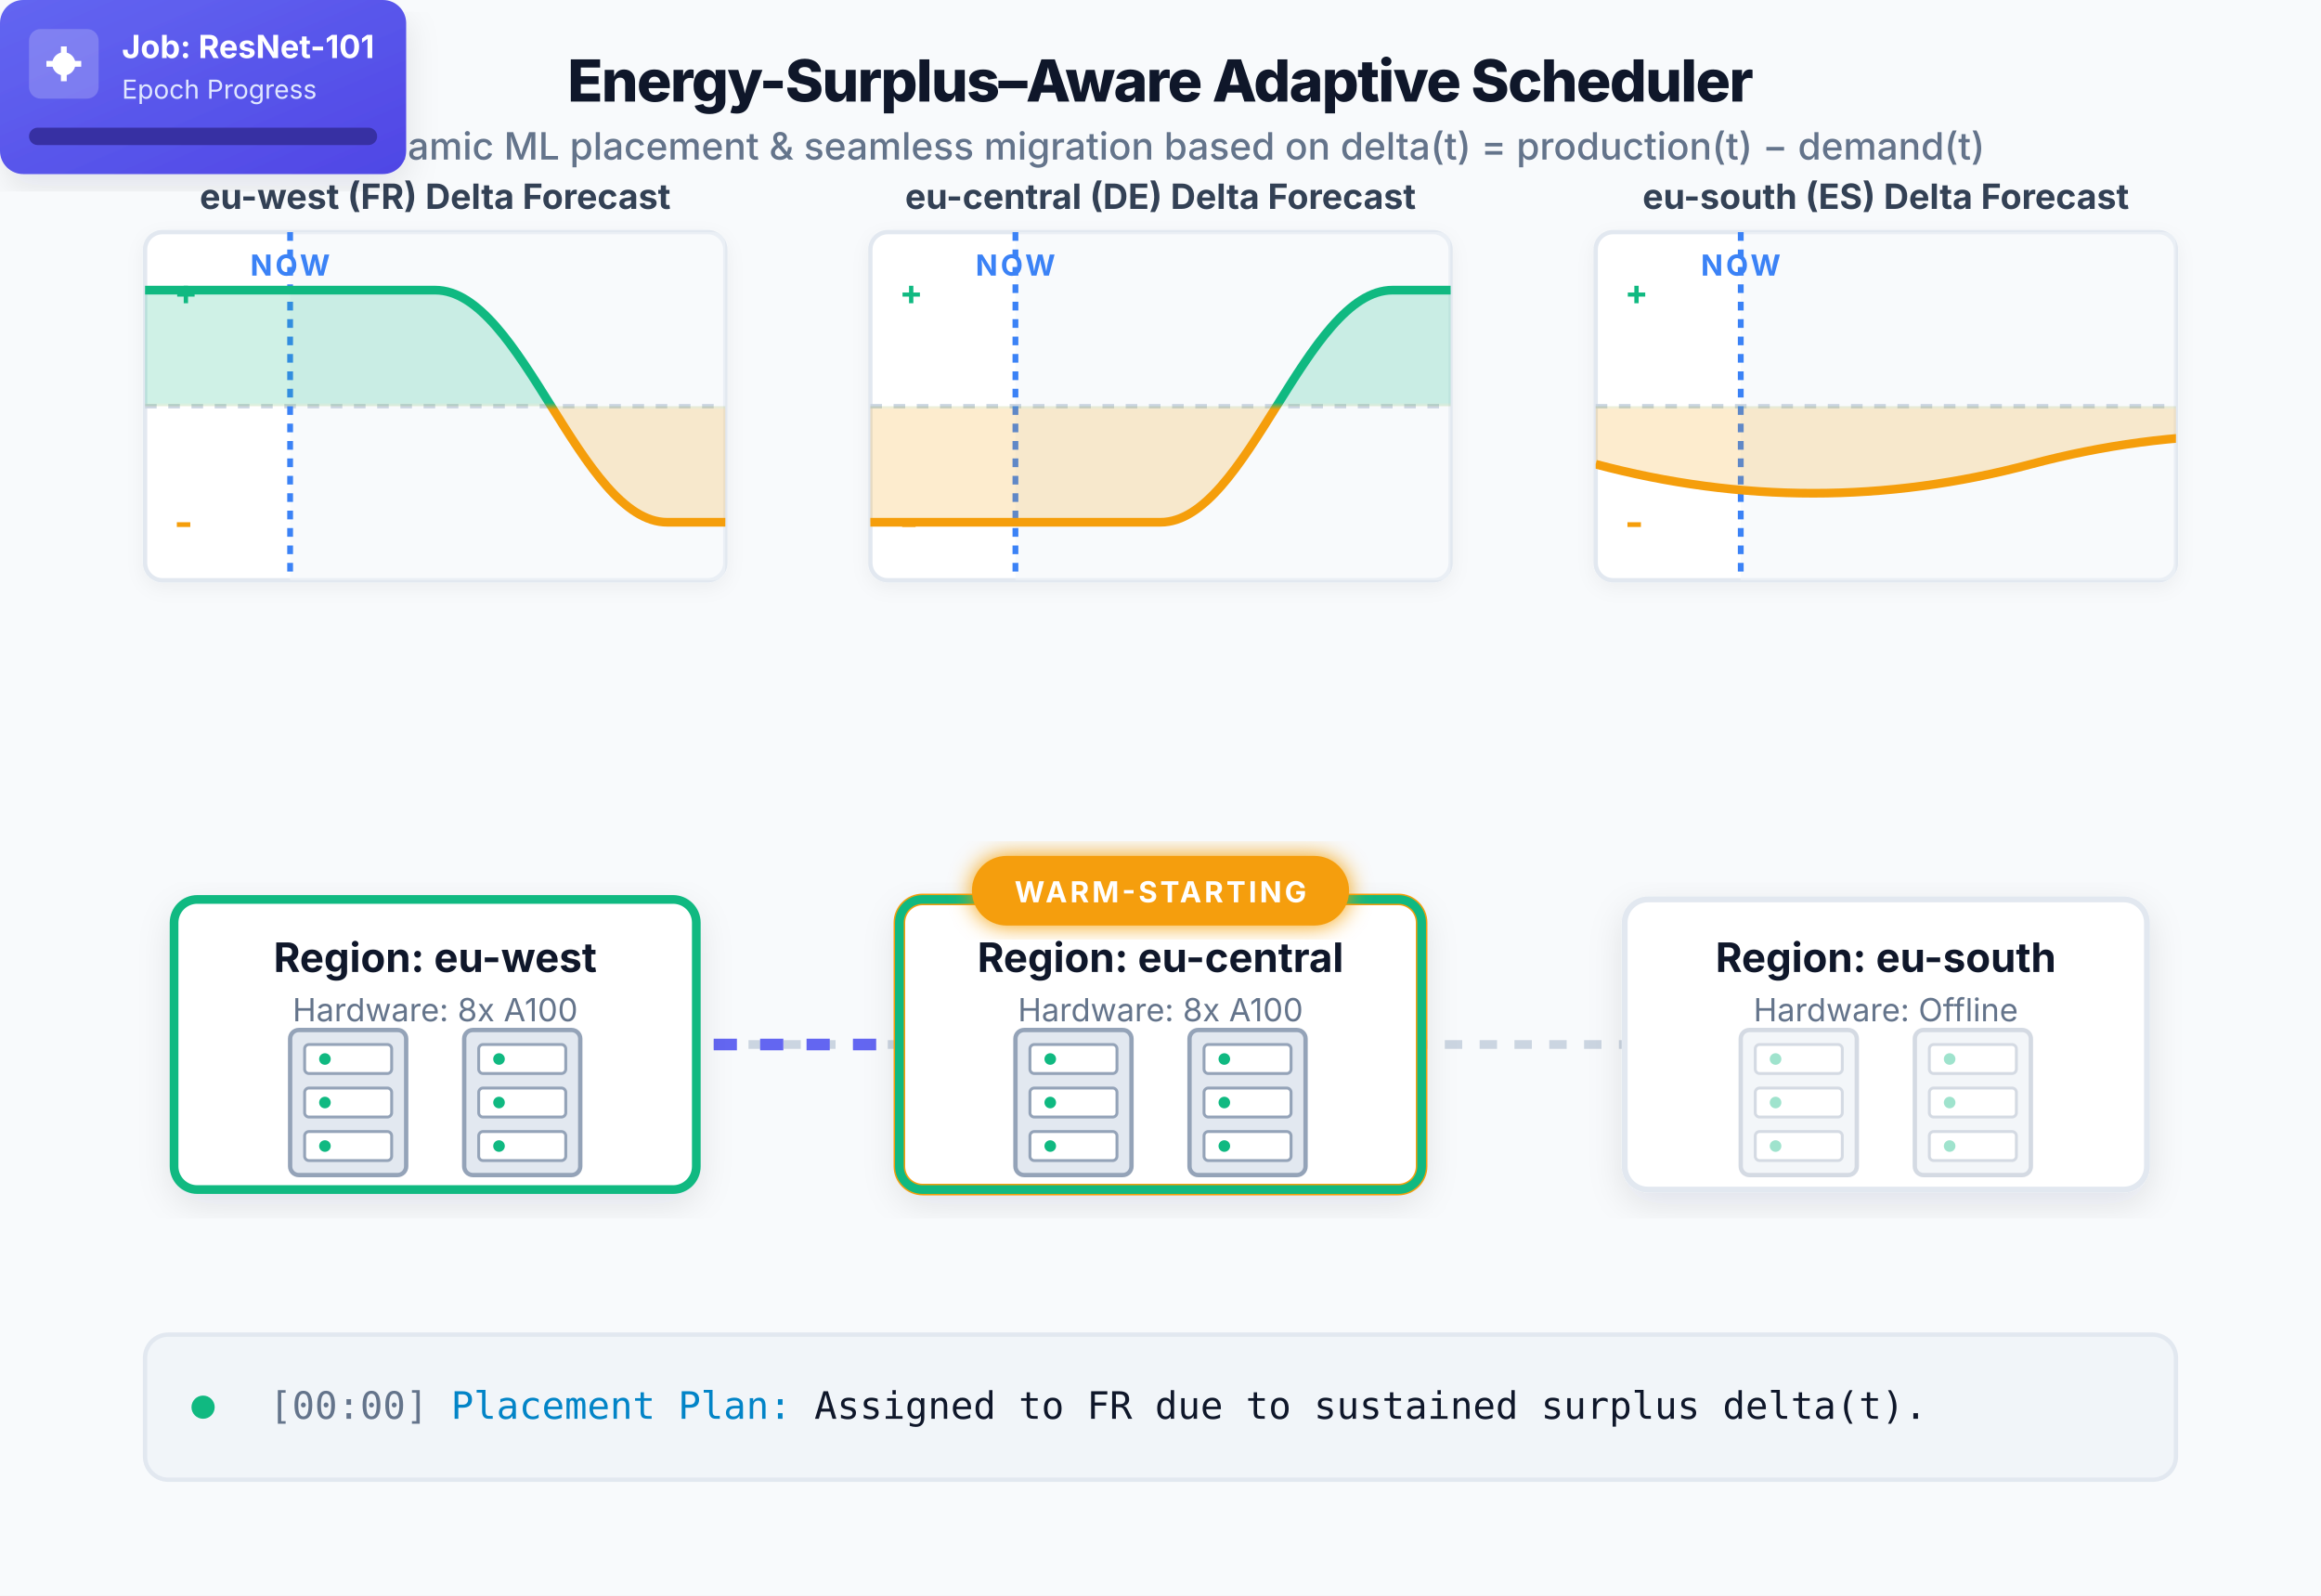
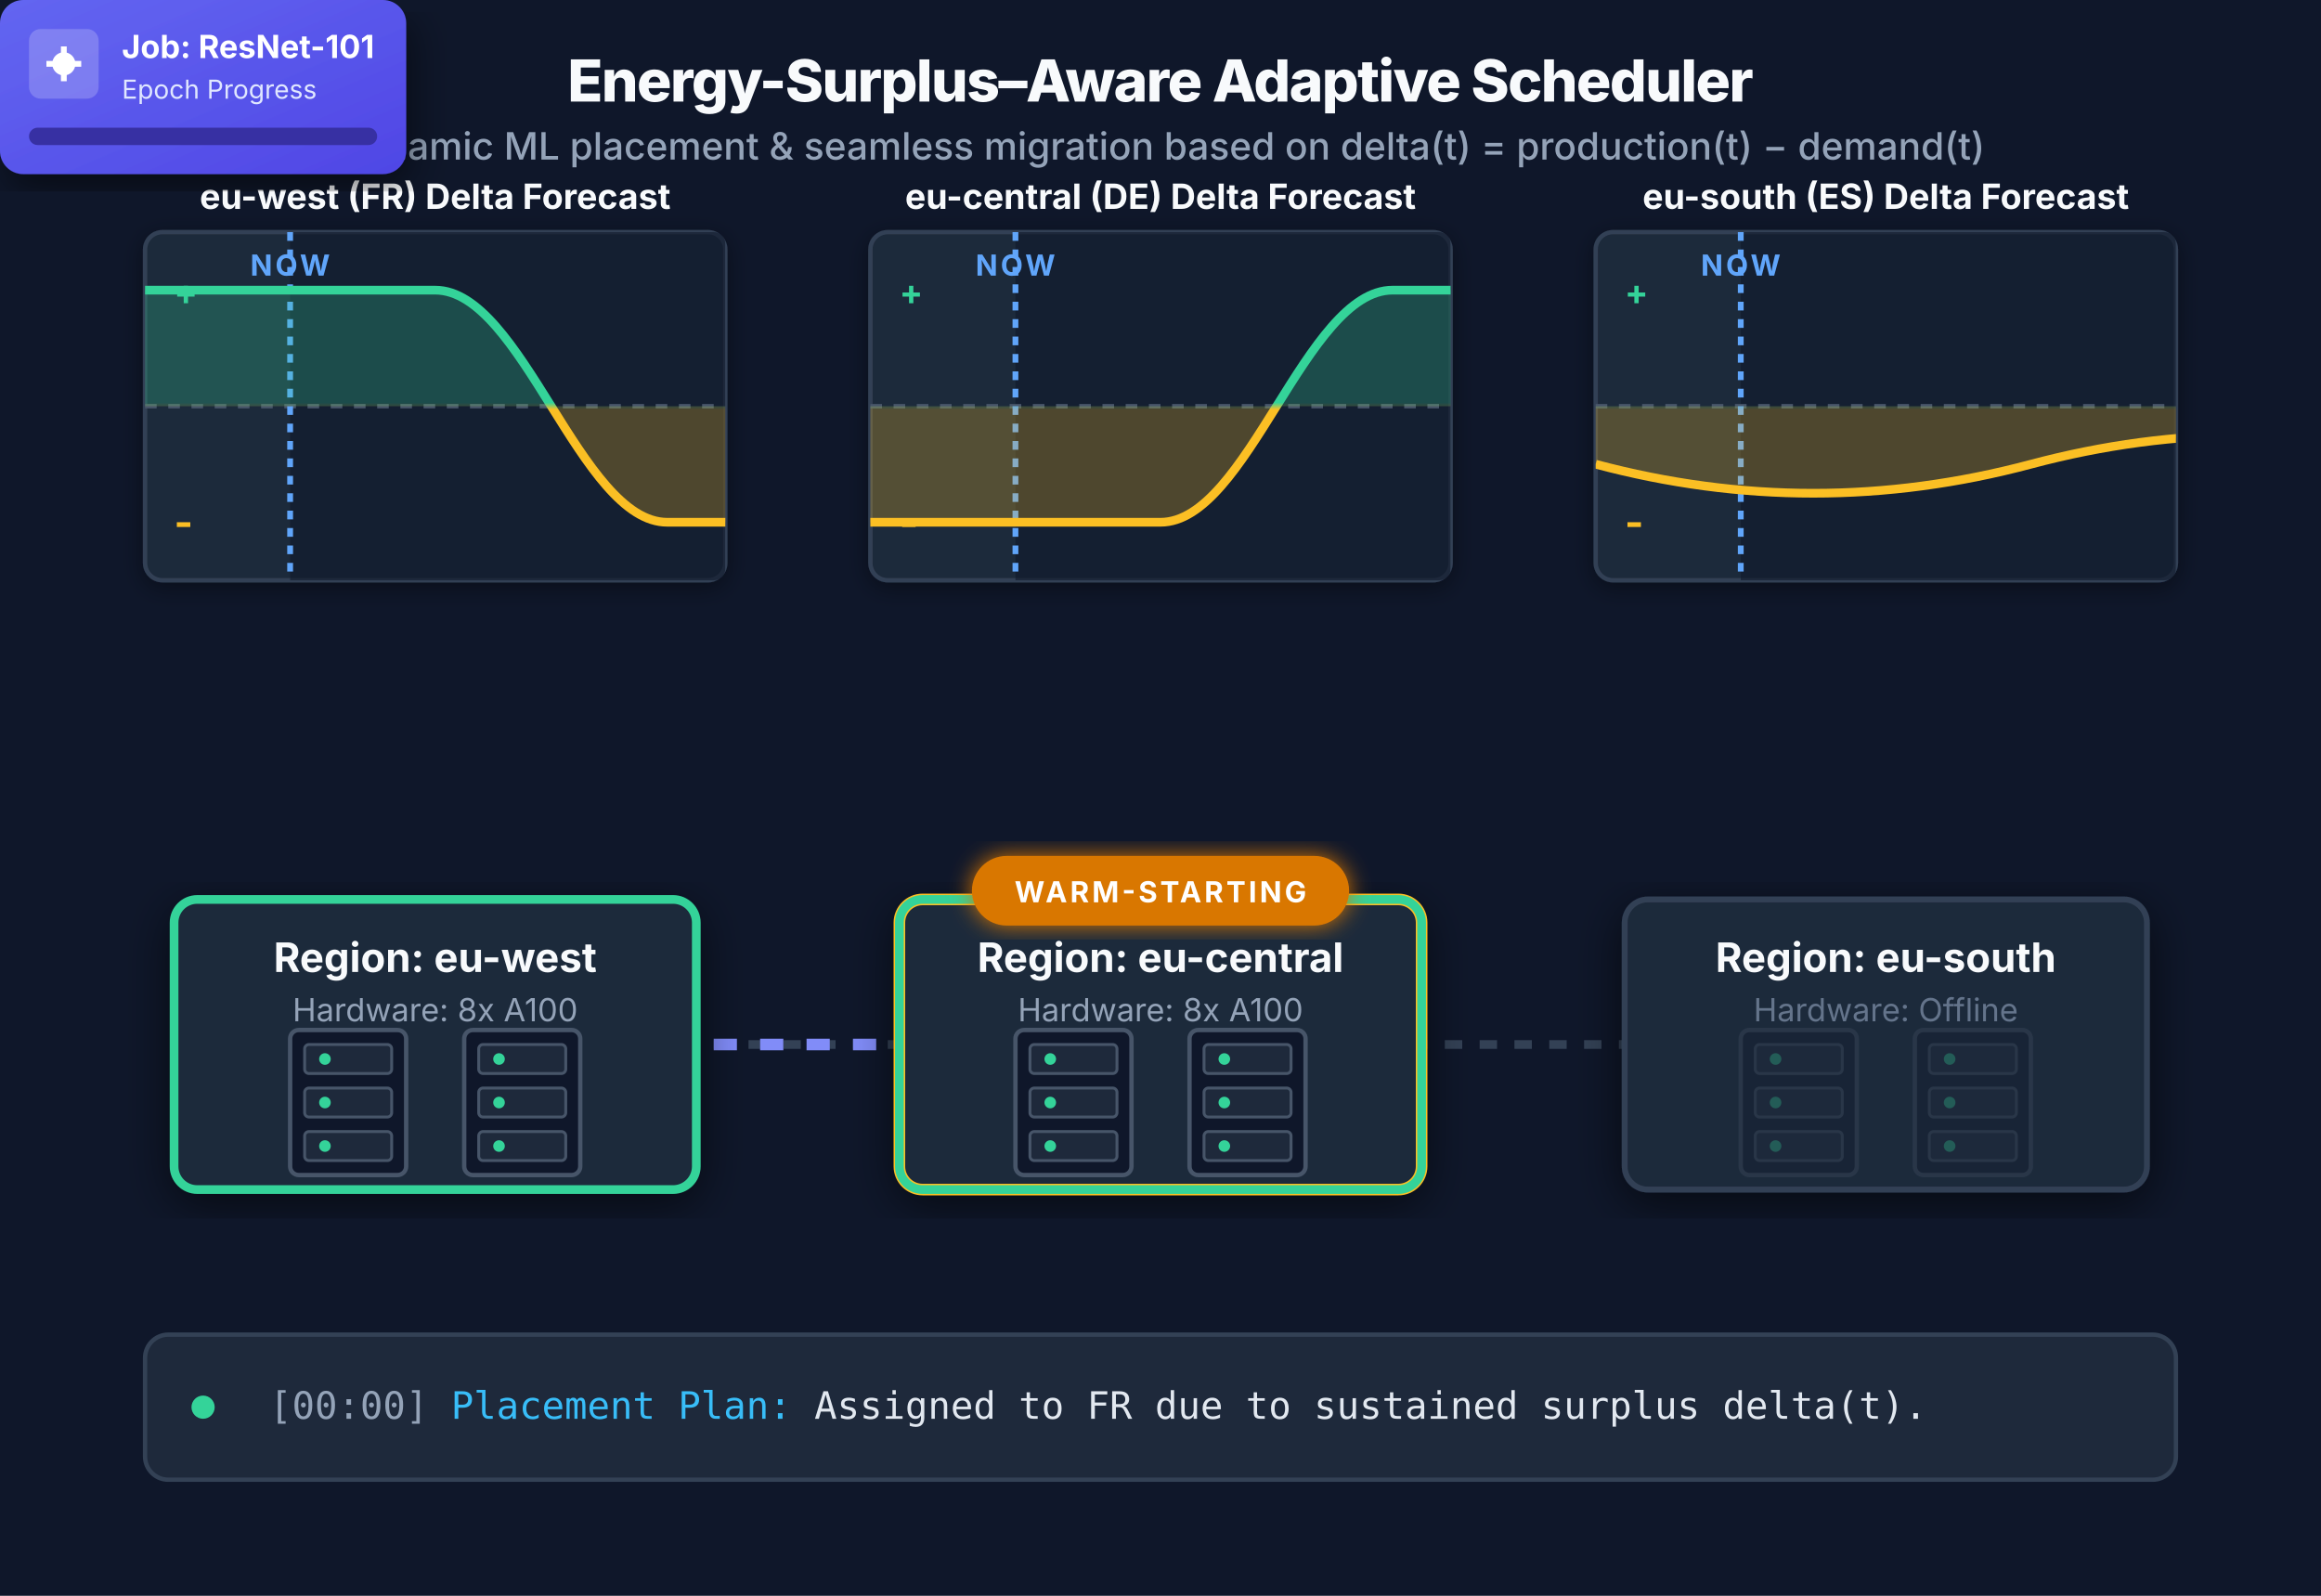
- <svg xmlns="http://www.w3.org/2000/svg" viewBox="0 0 800 550" width="100%" height="100%" style="font-family: system-ui, -apple-system, sans-serif; background-color: #f8fafc;">
+ <svg xmlns="http://www.w3.org/2000/svg" viewBox="0 0 800 550" width="100%" height="100%" style="font-family: system-ui, -apple-system, sans-serif; background-color: #0f172a;">
  <defs>
    <filter id="shadow-sm" x="-10%" y="-10%" width="120%" height="120%">
-       <feDropShadow dx="0" dy="2" stdDeviation="3" flood-color="#0f172a" flood-opacity="0.05" />
+       <feDropShadow dx="0" dy="2" stdDeviation="4" flood-color="#000000" flood-opacity="0.4" />
    </filter>
    <filter id="shadow-md" x="-10%" y="-10%" width="120%" height="120%">
-       <feDropShadow dx="0" dy="4" stdDeviation="6" flood-color="#0f172a" flood-opacity="0.1" />
+       <feDropShadow dx="0" dy="4" stdDeviation="8" flood-color="#000000" flood-opacity="0.6" />
    </filter>
    <filter id="glow" x="-20%" y="-20%" width="140%" height="140%">
      <feGaussianBlur stdDeviation="4" result="blur" />
      <feComposite in="SourceGraphic" in2="blur" operator="over" />
    </filter>
    <linearGradient id="energyGrad" x1="0" y1="0" x2="0" y2="120" gradientUnits="userSpaceOnUse">
-       <stop offset="49%" stop-color="#10b981" />
-       <stop offset="51%" stop-color="#f59e0b" />
+       <stop offset="49%" stop-color="#34d399" />
+       <stop offset="51%" stop-color="#fbbf24" />
    </linearGradient>
    <linearGradient id="energyGradFill" x1="0" y1="0" x2="0" y2="120" gradientUnits="userSpaceOnUse">
-       <stop offset="49%" stop-color="#10b981" stop-opacity="0.2" />
-       <stop offset="51%" stop-color="#f59e0b" stop-opacity="0.2" />
+       <stop offset="49%" stop-color="#34d399" stop-opacity="0.25" />
+       <stop offset="51%" stop-color="#fbbf24" stop-opacity="0.25" />
    </linearGradient>
    <linearGradient id="jobGrad" x1="0" y1="0" x2="1" y2="1">
      <stop offset="0%" stop-color="#6366f1" />
      <stop offset="100%" stop-color="#4f46e5" />
    </linearGradient>
    <clipPath id="chart-clip">
      <rect x="0" y="0" width="200" height="120" rx="4" />
    </clipPath>
    <g id="chart-grid">
-       <rect x="50" y="0" width="150" height="120" fill="#f1f5f9" opacity="0.5" />
-       <line x1="0" y1="60" x2="200" y2="60" stroke="#cbd5e1" stroke-width="1.5" stroke-dasharray="4 4" />
-       <line x1="50" y1="0" x2="50" y2="120" stroke="#3b82f6" stroke-width="2" stroke-dasharray="3 3" />
-       <text x="50" y="15" fill="#3b82f6" font-size="10" font-weight="bold" text-anchor="middle" letter-spacing="1">NOW</text>
-       <text x="10" y="25" fill="#10b981" font-size="12" font-weight="bold">+</text>
-       <text x="10" y="105" fill="#f59e0b" font-size="14" font-weight="bold">-</text>
+       <rect x="50" y="0" width="150" height="120" fill="#0f172a" opacity="0.6" />
+       <line x1="0" y1="60" x2="200" y2="60" stroke="#475569" stroke-width="1.5" stroke-dasharray="4 4" />
+       <line x1="50" y1="0" x2="50" y2="120" stroke="#60a5fa" stroke-width="2" stroke-dasharray="3 3" />
+       <text x="50" y="15" fill="#60a5fa" font-size="10" font-weight="bold" text-anchor="middle" letter-spacing="1">NOW</text>
+       <text x="10" y="25" fill="#34d399" font-size="12" font-weight="bold">+</text>
+       <text x="10" y="105" fill="#fbbf24" font-size="14" font-weight="bold">-</text>
    </g>
    <g id="rack-icon">
-       <rect x="0" y="0" width="40" height="50" rx="3" fill="#e2e8f0" stroke="#94a3b8" stroke-width="1.5" />
-       <rect x="5" y="5" width="30" height="10" rx="1.5" fill="#ffffff" stroke="#94a3b8" />
-       <circle cx="12" cy="10" r="2" fill="#10b981">
+       <rect x="0" y="0" width="40" height="50" rx="3" fill="#0f172a" stroke="#475569" stroke-width="1.5" />
+       <rect x="5" y="5" width="30" height="10" rx="1.5" fill="#1e293b" stroke="#475569" />
+       <circle cx="12" cy="10" r="2" fill="#34d399">
        <animate attributeName="opacity" values="1;0.2;1" dur="1.5s" repeatCount="indefinite" />
      </circle>
-       <rect x="5" y="20" width="30" height="10" rx="1.5" fill="#ffffff" stroke="#94a3b8" />
-       <circle cx="12" cy="25" r="2" fill="#10b981">
+       <rect x="5" y="20" width="30" height="10" rx="1.5" fill="#1e293b" stroke="#475569" />
+       <circle cx="12" cy="25" r="2" fill="#34d399">
        <animate attributeName="opacity" values="1;0.2;1" dur="2s" repeatCount="indefinite" />
      </circle>
-       <rect x="5" y="35" width="30" height="10" rx="1.5" fill="#ffffff" stroke="#94a3b8" />
-       <circle cx="12" cy="40" r="2" fill="#10b981">
+       <rect x="5" y="35" width="30" height="10" rx="1.5" fill="#1e293b" stroke="#475569" />
+       <circle cx="12" cy="40" r="2" fill="#34d399">
        <animate attributeName="opacity" values="1;0.2;1" dur="1s" repeatCount="indefinite" />
      </circle>
    </g>
  </defs>
-   <rect width="100%" height="100%" fill="#f8fafc" />
-   <text x="400" y="35" fill="#0f172a" font-size="20" font-weight="800" text-anchor="middle" letter-spacing="-0.5">Energy-Surplus–Aware Adaptive Scheduler</text>
-   <text x="400" y="55" fill="#64748b" font-size="13" font-weight="500" text-anchor="middle">Dynamic ML placement &amp; seamless migration based on delta(t) = production(t) − demand(t)</text>
+   <rect width="100%" height="100%" fill="#0f172a" />
+   <text x="400" y="35" fill="#f8fafc" font-size="20" font-weight="800" text-anchor="middle" letter-spacing="-0.5">Energy-Surplus–Aware Adaptive Scheduler</text>
+   <text x="400" y="55" fill="#94a3b8" font-size="13" font-weight="500" text-anchor="middle">Dynamic ML placement &amp; seamless migration based on delta(t) = production(t) − demand(t)</text>
  <g transform="translate(50, 80)">
-     <rect width="200" height="120" rx="6" fill="#ffffff" stroke="#e2e8f0" stroke-width="1.5" filter="url(#shadow-sm)" />
-     <text x="100" y="-8" fill="#334155" font-size="12" font-weight="bold" text-anchor="middle">eu-west (FR) Delta Forecast</text>
+     <rect width="200" height="120" rx="6" fill="#1e293b" stroke="#334155" stroke-width="1.5" filter="url(#shadow-sm)" />
+     <text x="100" y="-8" fill="#f8fafc" font-size="12" font-weight="bold" text-anchor="middle">eu-west (FR) Delta Forecast</text>
    <g clip-path="url(#chart-clip)">
      <use href="#chart-grid" />
      <g>
        <animateTransform attributeName="transform" type="translate" values="0,0; -300,0" dur="10s" repeatCount="indefinite" />
        <path d="M 0,60 L 0,20 L 100,20 C 130,20 150,100 180,100 L 270,100 C 285,100 295,20 300,20 L 400,20 C 430,20 450,100 480,100 L 570,100 C 585,100 595,20 600,20 L 600,60 Z" fill="url(#energyGradFill)" />
        <path d="M 0,20 L 100,20 C 130,20 150,100 180,100 L 270,100 C 285,100 295,20 300,20 L 400,20 C 430,20 450,100 480,100 L 570,100 C 585,100 595,20 600,20" fill="none" stroke="url(#energyGrad)" stroke-width="3" />
      </g>
    </g>
  </g>
  <g transform="translate(300, 80)">
-     <rect width="200" height="120" rx="6" fill="#ffffff" stroke="#e2e8f0" stroke-width="1.5" filter="url(#shadow-sm)" />
-     <text x="100" y="-8" fill="#334155" font-size="12" font-weight="bold" text-anchor="middle">eu-central (DE) Delta Forecast</text>
+     <rect width="200" height="120" rx="6" fill="#1e293b" stroke="#334155" stroke-width="1.5" filter="url(#shadow-sm)" />
+     <text x="100" y="-8" fill="#f8fafc" font-size="12" font-weight="bold" text-anchor="middle">eu-central (DE) Delta Forecast</text>
    <g clip-path="url(#chart-clip)">
      <use href="#chart-grid" />
      <g>
        <animateTransform attributeName="transform" type="translate" values="0,0; -300,0" dur="10s" repeatCount="indefinite" />
        <path d="M 0,60 L 0,100 L 100,100 C 130,100 150,20 180,20 L 270,20 C 285,20 295,100 300,100 L 400,100 C 430,100 450,20 480,20 L 570,20 C 585,20 595,100 600,100 L 600,60 Z" fill="url(#energyGradFill)" />
        <path d="M 0,100 L 100,100 C 130,100 150,20 180,20 L 270,20 C 285,20 295,100 300,100 L 400,100 C 430,100 450,20 480,20 L 570,20 C 585,20 595,100 600,100" fill="none" stroke="url(#energyGrad)" stroke-width="3" />
      </g>
    </g>
  </g>
  <g transform="translate(550, 80)">
-     <rect width="200" height="120" rx="6" fill="#ffffff" stroke="#e2e8f0" stroke-width="1.5" filter="url(#shadow-sm)" />
-     <text x="100" y="-8" fill="#334155" font-size="12" font-weight="bold" text-anchor="middle">eu-south (ES) Delta Forecast</text>
+     <rect width="200" height="120" rx="6" fill="#1e293b" stroke="#334155" stroke-width="1.5" filter="url(#shadow-sm)" />
+     <text x="100" y="-8" fill="#f8fafc" font-size="12" font-weight="bold" text-anchor="middle">eu-south (ES) Delta Forecast</text>
    <g clip-path="url(#chart-clip)">
      <use href="#chart-grid" />
      <g>
        <animateTransform attributeName="transform" type="translate" values="0,0; -300,0" dur="10s" repeatCount="indefinite" />
        <path d="M 0,60 L 0,80 Q 75,100 150,80 Q 225,60 300,80 Q 375,100 450,80 Q 525,60 600,80 L 600,60 Z" fill="url(#energyGradFill)" />
        <path d="M 0,80 Q 75,100 150,80 Q 225,60 300,80 Q 375,100 450,80 Q 525,60 600,80" fill="none" stroke="url(#energyGrad)" stroke-width="3" />
      </g>
    </g>
  </g>
-   <line x1="150" y1="360" x2="650" y2="360" stroke="#cbd5e1" stroke-width="3" stroke-dasharray="6 6" />
+   <line x1="150" y1="360" x2="650" y2="360" stroke="#334155" stroke-width="3" stroke-dasharray="6 6" />
  <g>
    <animate attributeName="opacity" values="0; 0; 1; 0; 0" keyTimes="0; 0.35; 0.4; 0.45; 1" dur="10s" repeatCount="indefinite" />
-     <line x1="150" y1="360" x2="400" y2="360" stroke="#6366f1" stroke-width="4" stroke-dasharray="8 8">
+     <line x1="150" y1="360" x2="400" y2="360" stroke="#818cf8" stroke-width="4" stroke-dasharray="8 8">
      <animate attributeName="stroke-dashoffset" from="16" to="0" dur="0.4s" repeatCount="indefinite" />
    </line>
-     <circle cx="200" cy="360" r="4" fill="#6366f1" filter="url(#glow)">
+     <circle cx="200" cy="360" r="4" fill="#818cf8" filter="url(#glow)">
      <animate attributeName="cx" values="150;400" dur="1s" repeatCount="indefinite" />
    </circle>
  </g>
  <g transform="translate(60, 310)">
-     <rect width="180" height="100" rx="8" fill="#ffffff" stroke="#e2e8f0" stroke-width="2" filter="url(#shadow-md)" />
-     <rect width="180" height="100" rx="8" fill="none" stroke="#10b981" stroke-width="3">
+     <rect width="180" height="100" rx="8" fill="#1e293b" stroke="#334155" stroke-width="2" filter="url(#shadow-md)" />
+     <rect width="180" height="100" rx="8" fill="none" stroke="#34d399" stroke-width="3">
      <animate attributeName="opacity" values="1; 1; 0; 0; 1" keyTimes="0; 0.35; 0.4; 0.95; 1" dur="10s" repeatCount="indefinite" />
    </rect>
-     <text x="90" y="25" fill="#0f172a" font-size="14" font-weight="bold" text-anchor="middle">Region: eu-west</text>
-     <text x="90" y="42" fill="#64748b" font-size="11" text-anchor="middle">Hardware: 8x A100</text>
+     <text x="90" y="25" fill="#f8fafc" font-size="14" font-weight="bold" text-anchor="middle">Region: eu-west</text>
+     <text x="90" y="42" fill="#94a3b8" font-size="11" text-anchor="middle">Hardware: 8x A100</text>
    <use href="#rack-icon" x="40" y="45" />
    <use href="#rack-icon" x="100" y="45" />
  </g>
  <g transform="translate(310, 310)">
-     <rect width="180" height="100" rx="8" fill="#ffffff" stroke="#e2e8f0" stroke-width="2" filter="url(#shadow-md)" />
-     <rect width="180" height="100" rx="8" fill="none" stroke="#f59e0b" stroke-width="4">
+     <rect width="180" height="100" rx="8" fill="#1e293b" stroke="#334155" stroke-width="2" filter="url(#shadow-md)" />
+     <rect width="180" height="100" rx="8" fill="none" stroke="#fbbf24" stroke-width="4">
      <animate attributeName="opacity" values="0; 0; 1; 1; 0; 0; 0" keyTimes="0; 0.25; 0.28; 0.38; 0.4; 0.95; 1" dur="10s" repeatCount="indefinite" />
    </rect>
-     <rect width="180" height="100" rx="8" fill="none" stroke="#10b981" stroke-width="3">
+     <rect width="180" height="100" rx="8" fill="none" stroke="#34d399" stroke-width="3">
      <animate attributeName="opacity" values="0; 0; 1; 1; 0" keyTimes="0; 0.38; 0.4; 0.95; 1" dur="10s" repeatCount="indefinite" />
    </rect>
-     <text x="90" y="25" fill="#0f172a" font-size="14" font-weight="bold" text-anchor="middle">Region: eu-central</text>
-     <text x="90" y="42" fill="#64748b" font-size="11" text-anchor="middle">Hardware: 8x A100</text>
+     <text x="90" y="25" fill="#f8fafc" font-size="14" font-weight="bold" text-anchor="middle">Region: eu-central</text>
+     <text x="90" y="42" fill="#94a3b8" font-size="11" text-anchor="middle">Hardware: 8x A100</text>
    <use href="#rack-icon" x="40" y="45" />
    <use href="#rack-icon" x="100" y="45" />
    <g>
      <animate attributeName="opacity" values="0; 0; 1; 1; 0; 0" keyTimes="0; 0.25; 0.28; 0.38; 0.4; 1" dur="10s" repeatCount="indefinite" />
-       <rect x="25" y="-15" width="130" height="24" rx="12" fill="#f59e0b" filter="url(#glow)" />
+       <rect x="25" y="-15" width="130" height="24" rx="12" fill="#d97706" filter="url(#glow)" />
      <text x="90" y="1" fill="#ffffff" font-size="10" font-weight="bold" text-anchor="middle" letter-spacing="1">WARM-STARTING</text>
    </g>
  </g>
  <g transform="translate(560, 310)">
-     <rect width="180" height="100" rx="8" fill="#ffffff" stroke="#e2e8f0" stroke-width="2" filter="url(#shadow-md)" />
-     <text x="90" y="25" fill="#0f172a" font-size="14" font-weight="bold" text-anchor="middle">Region: eu-south</text>
+     <rect width="180" height="100" rx="8" fill="#1e293b" stroke="#334155" stroke-width="2" filter="url(#shadow-md)" />
+     <text x="90" y="25" fill="#f8fafc" font-size="14" font-weight="bold" text-anchor="middle">Region: eu-south</text>
    <text x="90" y="42" fill="#64748b" font-size="11" text-anchor="middle">Hardware: Offline</text>
-     <use href="#rack-icon" x="40" y="45" opacity="0.4" />
-     <use href="#rack-icon" x="100" y="45" opacity="0.4" />
+     <use href="#rack-icon" x="40" y="45" opacity="0.3" />
+     <use href="#rack-icon" x="100" y="45" opacity="0.3" />
  </g>
  <g>
    <animateTransform attributeName="transform" type="translate" values="80,240; 80,240; 330,240; 330,240; 80,240" keyTimes="0; 0.35; 0.45; 0.95; 1" dur="10s" repeatCount="indefinite" />
    <animate attributeName="opacity" values="1; 1; 0; 0; 1" keyTimes="0; 0.94; 0.95; 0.99; 1" dur="10s" repeatCount="indefinite" />
    <rect width="140" height="60" rx="8" fill="url(#jobGrad)" filter="url(#shadow-md)" />
    <g transform="translate(70, -10)">
-       <rect x="-40" y="-12" width="80" height="20" rx="10" fill="#ffffff" stroke="#6366f1" stroke-width="1.5" />
-       <text x="0" y="2" font-size="10" font-weight="bold" fill="#4f46e5" text-anchor="middle">
+       <rect x="-40" y="-12" width="80" height="20" rx="10" fill="#1e293b" stroke="#818cf8" stroke-width="1.5" />
+       <text x="0" y="2" font-size="10" font-weight="bold" fill="#a5b4fc" text-anchor="middle">
        <tspan>
          <animate attributeName="opacity" values="1;1;0;0;1" keyTimes="0;0.34;0.35;0.45;1" dur="10s" repeatCount="indefinite" />
          Running
        </tspan>
        <tspan x="0" y="2" opacity="0">
          <animate attributeName="opacity" values="0;0;1;1;0" keyTimes="0;0.34;0.35;0.45;1" dur="10s" repeatCount="indefinite" />
          Migrating...
        </tspan>
        <tspan x="0" y="2" opacity="0">
          <animate attributeName="opacity" values="0;0;0;1;0" keyTimes="0;0.44;0.45;0.94;1" dur="10s" repeatCount="indefinite" />
          Running
        </tspan>
      </text>
    </g>
    <rect x="10" y="10" width="24" height="24" rx="4" fill="#ffffff" fill-opacity="0.2" />
    <circle cx="22" cy="22" r="4" fill="#ffffff" />
    <path d="M 16 22 L 28 22 M 22 16 L 22 28" stroke="#ffffff" stroke-width="2" />
    <text x="42" y="20" fill="#ffffff" font-size="11" font-weight="bold">Job: ResNet-101</text>
    <text x="42" y="34" fill="#e0e7ff" font-size="9">Epoch Progress</text>
    <rect x="10" y="44" width="120" height="6" rx="3" fill="#3730a3" />
    <rect x="10" y="44" width="0" height="6" rx="3" fill="#34d399">
      <animate attributeName="width" values="10; 40; 45; 45; 110; 120; 10" keyTimes="0; 0.35; 0.4; 0.45; 0.94; 0.95; 1" dur="10s" repeatCount="indefinite" />
    </rect>
  </g>
  <g transform="translate(50, 460)">
-     <rect width="700" height="50" rx="8" fill="#f1f5f9" stroke="#e2e8f0" stroke-width="1.5" />
-     <circle cx="20" cy="25" r="4" fill="#10b981" />
-     <text x="35" y="29" fill="#0f172a" font-size="13" font-family="monospace">
+     <rect width="700" height="50" rx="8" fill="#1e293b" stroke="#334155" stroke-width="1.5" />
+     <circle cx="20" cy="25" r="4" fill="#34d399" />
+     <text x="35" y="29" fill="#e2e8f0" font-size="13" font-family="monospace">
      <animate attributeName="opacity" values="1; 1; 0; 0" keyTimes="0; 0.25; 0.26; 1" dur="10s" repeatCount="indefinite" />
-       <tspan fill="#64748b">[00:00]</tspan>
-       <tspan fill="#0284c7">Placement Plan:</tspan> Assigned to FR due to sustained surplus delta(t).
+       <tspan fill="#94a3b8">[00:00]</tspan>
+       <tspan fill="#38bdf8">Placement Plan:</tspan> Assigned to FR due to sustained surplus delta(t).
    </text>
-     <text x="35" y="29" fill="#0f172a" font-size="13" font-family="monospace" opacity="0">
+     <text x="35" y="29" fill="#e2e8f0" font-size="13" font-family="monospace" opacity="0">
      <animate attributeName="opacity" values="0; 0; 1; 1; 0; 0" keyTimes="0; 0.25; 0.26; 0.34; 0.35; 1" dur="10s" repeatCount="indefinite" />
-       <tspan fill="#64748b">[00:45]</tspan>
-       <tspan fill="#f59e0b">Adaptive Alert:</tspan> FR surplus ending. DE surplus rising. Triggering Warm-start...
+       <tspan fill="#94a3b8">[00:45]</tspan>
+       <tspan fill="#fbbf24">Adaptive Alert:</tspan> FR surplus ending. DE surplus rising. Triggering Warm-start...
    </text>
-     <text x="35" y="29" fill="#0f172a" font-size="13" font-family="monospace" opacity="0">
+     <text x="35" y="29" fill="#e2e8f0" font-size="13" font-family="monospace" opacity="0">
      <animate attributeName="opacity" values="0; 0; 1; 1; 0; 0" keyTimes="0; 0.34; 0.35; 0.44; 0.45; 1" dur="10s" repeatCount="indefinite" />
-       <tspan fill="#64748b">[01:00]</tspan>
-       <tspan fill="#6366f1">Migration:</tspan> Checkpointing model state &amp; transferring to DE...
+       <tspan fill="#94a3b8">[01:00]</tspan>
+       <tspan fill="#818cf8">Migration:</tspan> Checkpointing model state &amp; transferring to DE...
    </text>
-     <text x="35" y="29" fill="#0f172a" font-size="13" font-family="monospace" opacity="0">
+     <text x="35" y="29" fill="#e2e8f0" font-size="13" font-family="monospace" opacity="0">
      <animate attributeName="opacity" values="0; 0; 1; 1; 0" keyTimes="0; 0.44; 0.45; 0.98; 1" dur="10s" repeatCount="indefinite" />
-       <tspan fill="#64748b">[01:15]</tspan>
-       <tspan fill="#10b981">Resumed:</tspan> Training continues in DE. 100% green energy maintained.
+       <tspan fill="#94a3b8">[01:15]</tspan>
+       <tspan fill="#34d399">Resumed:</tspan> Training continues in DE. 100% green energy maintained.
    </text>
  </g>
</svg>
